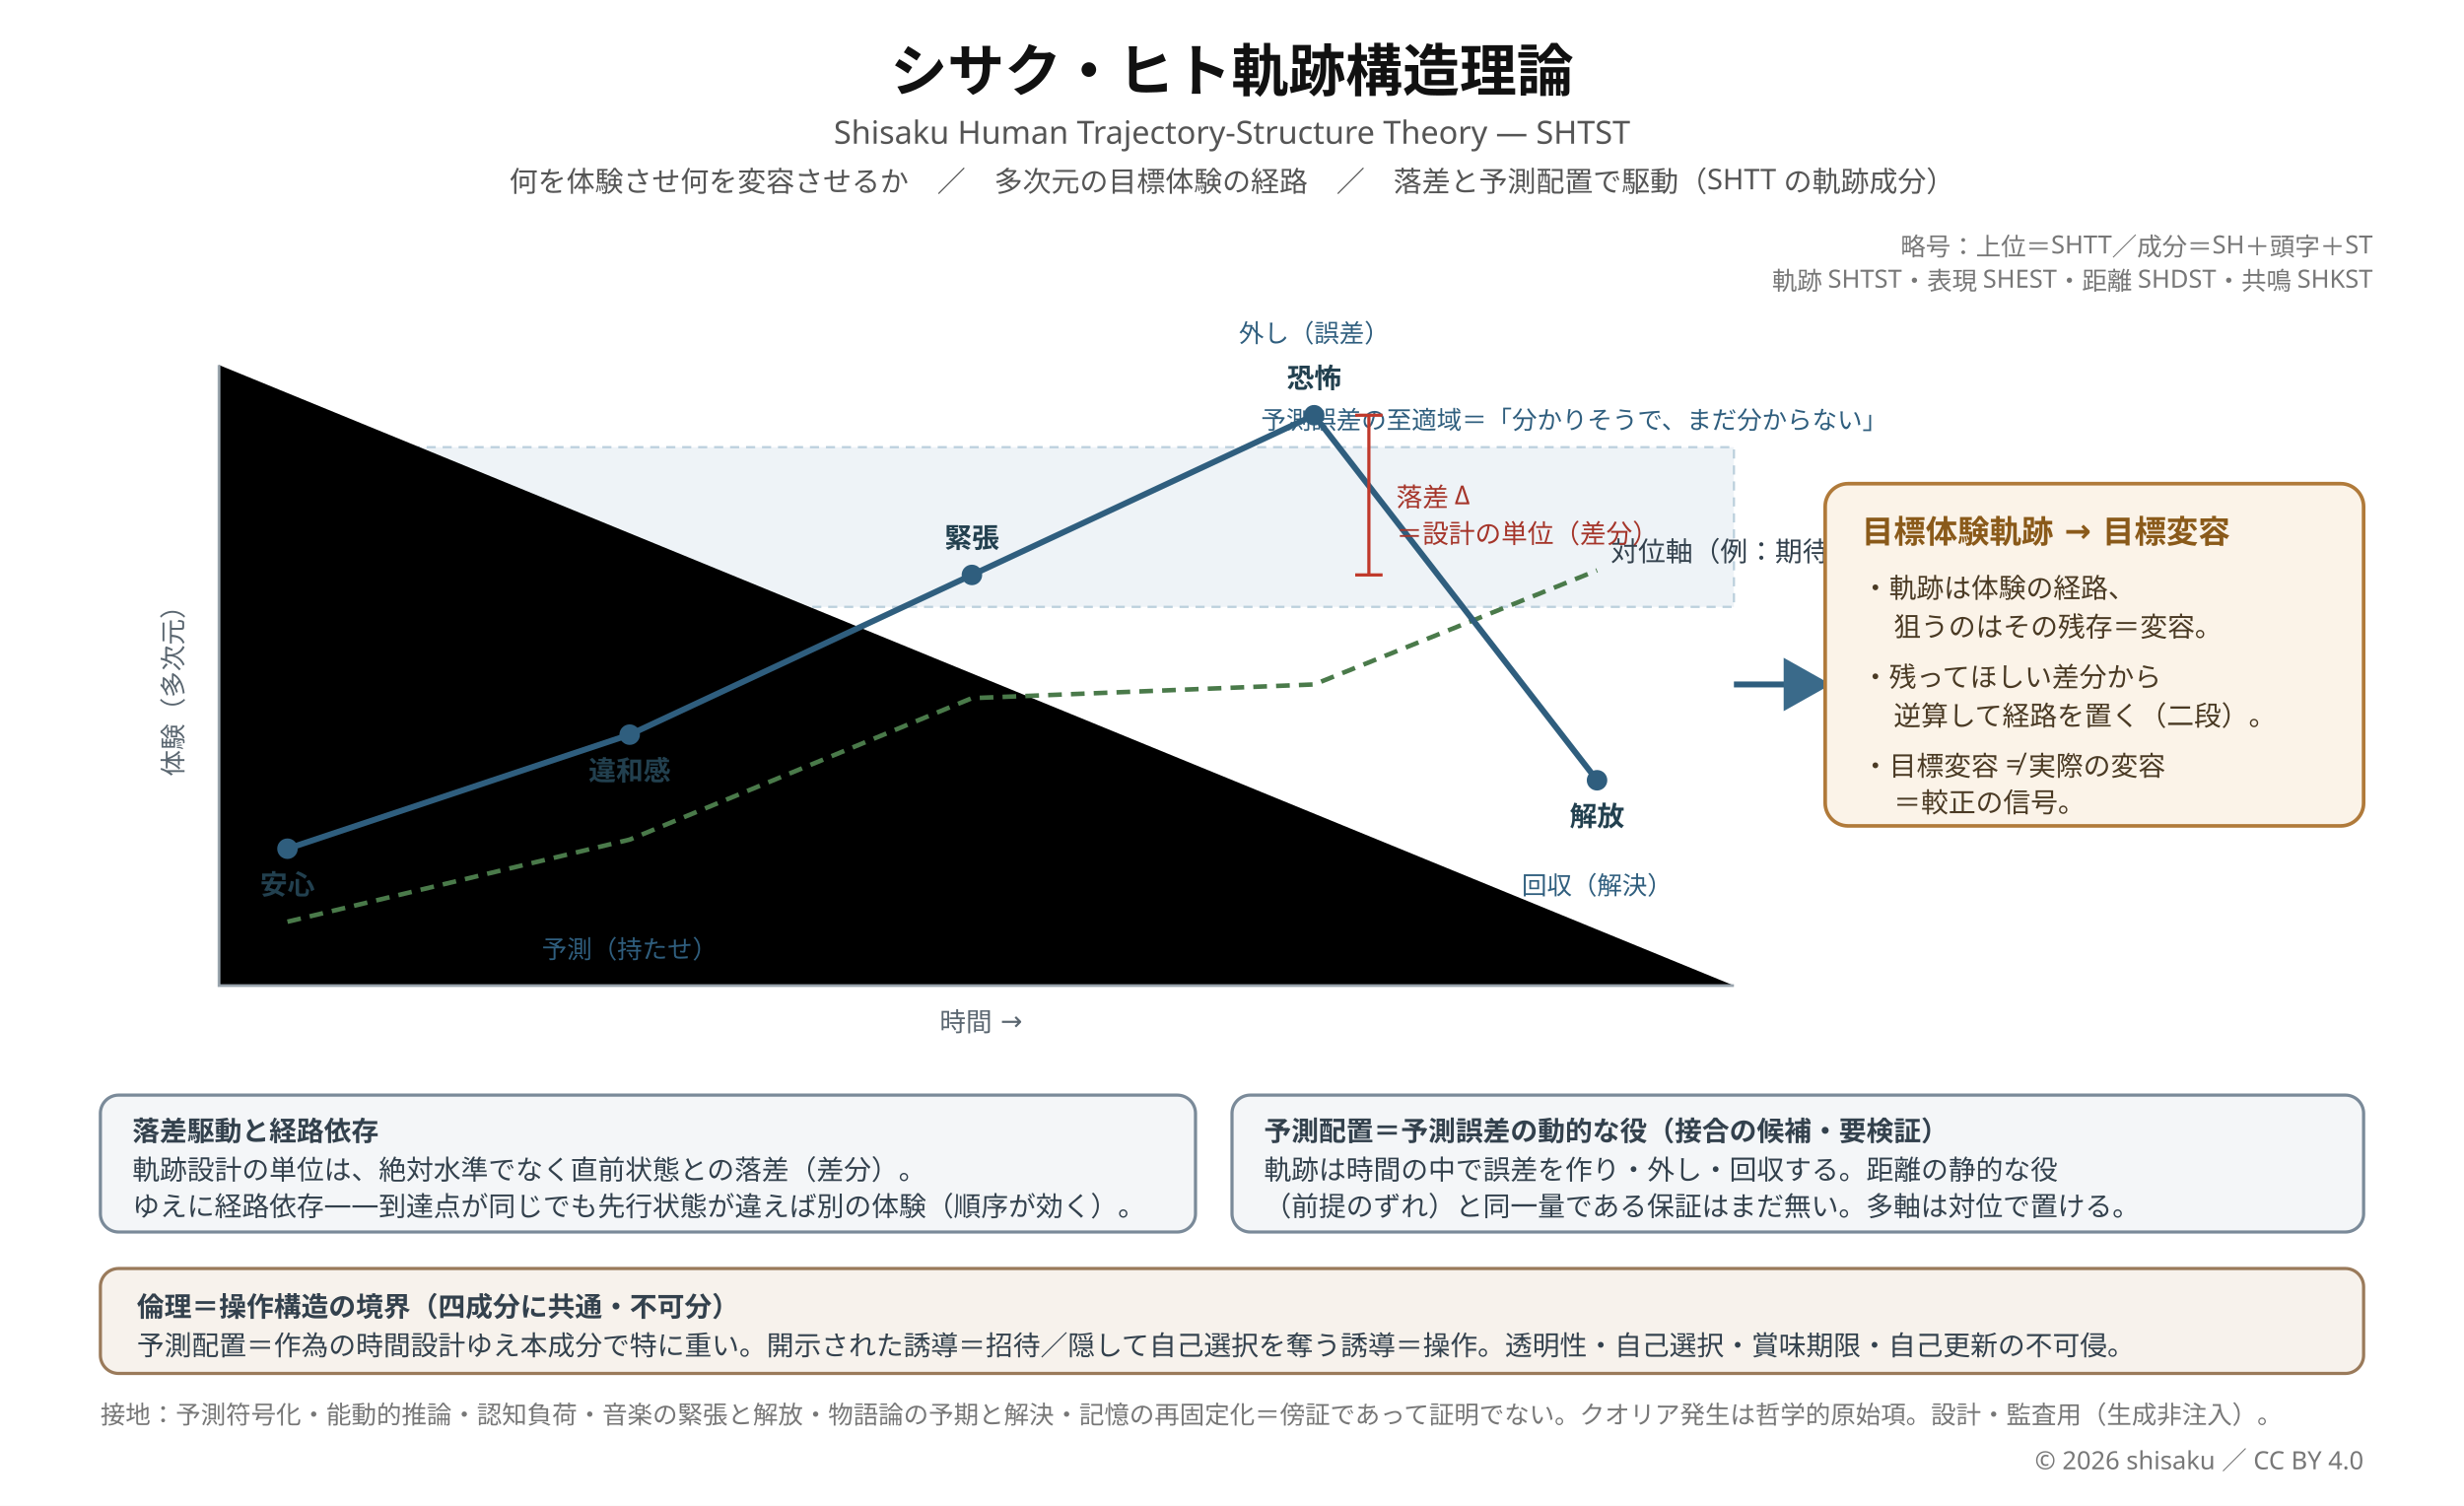
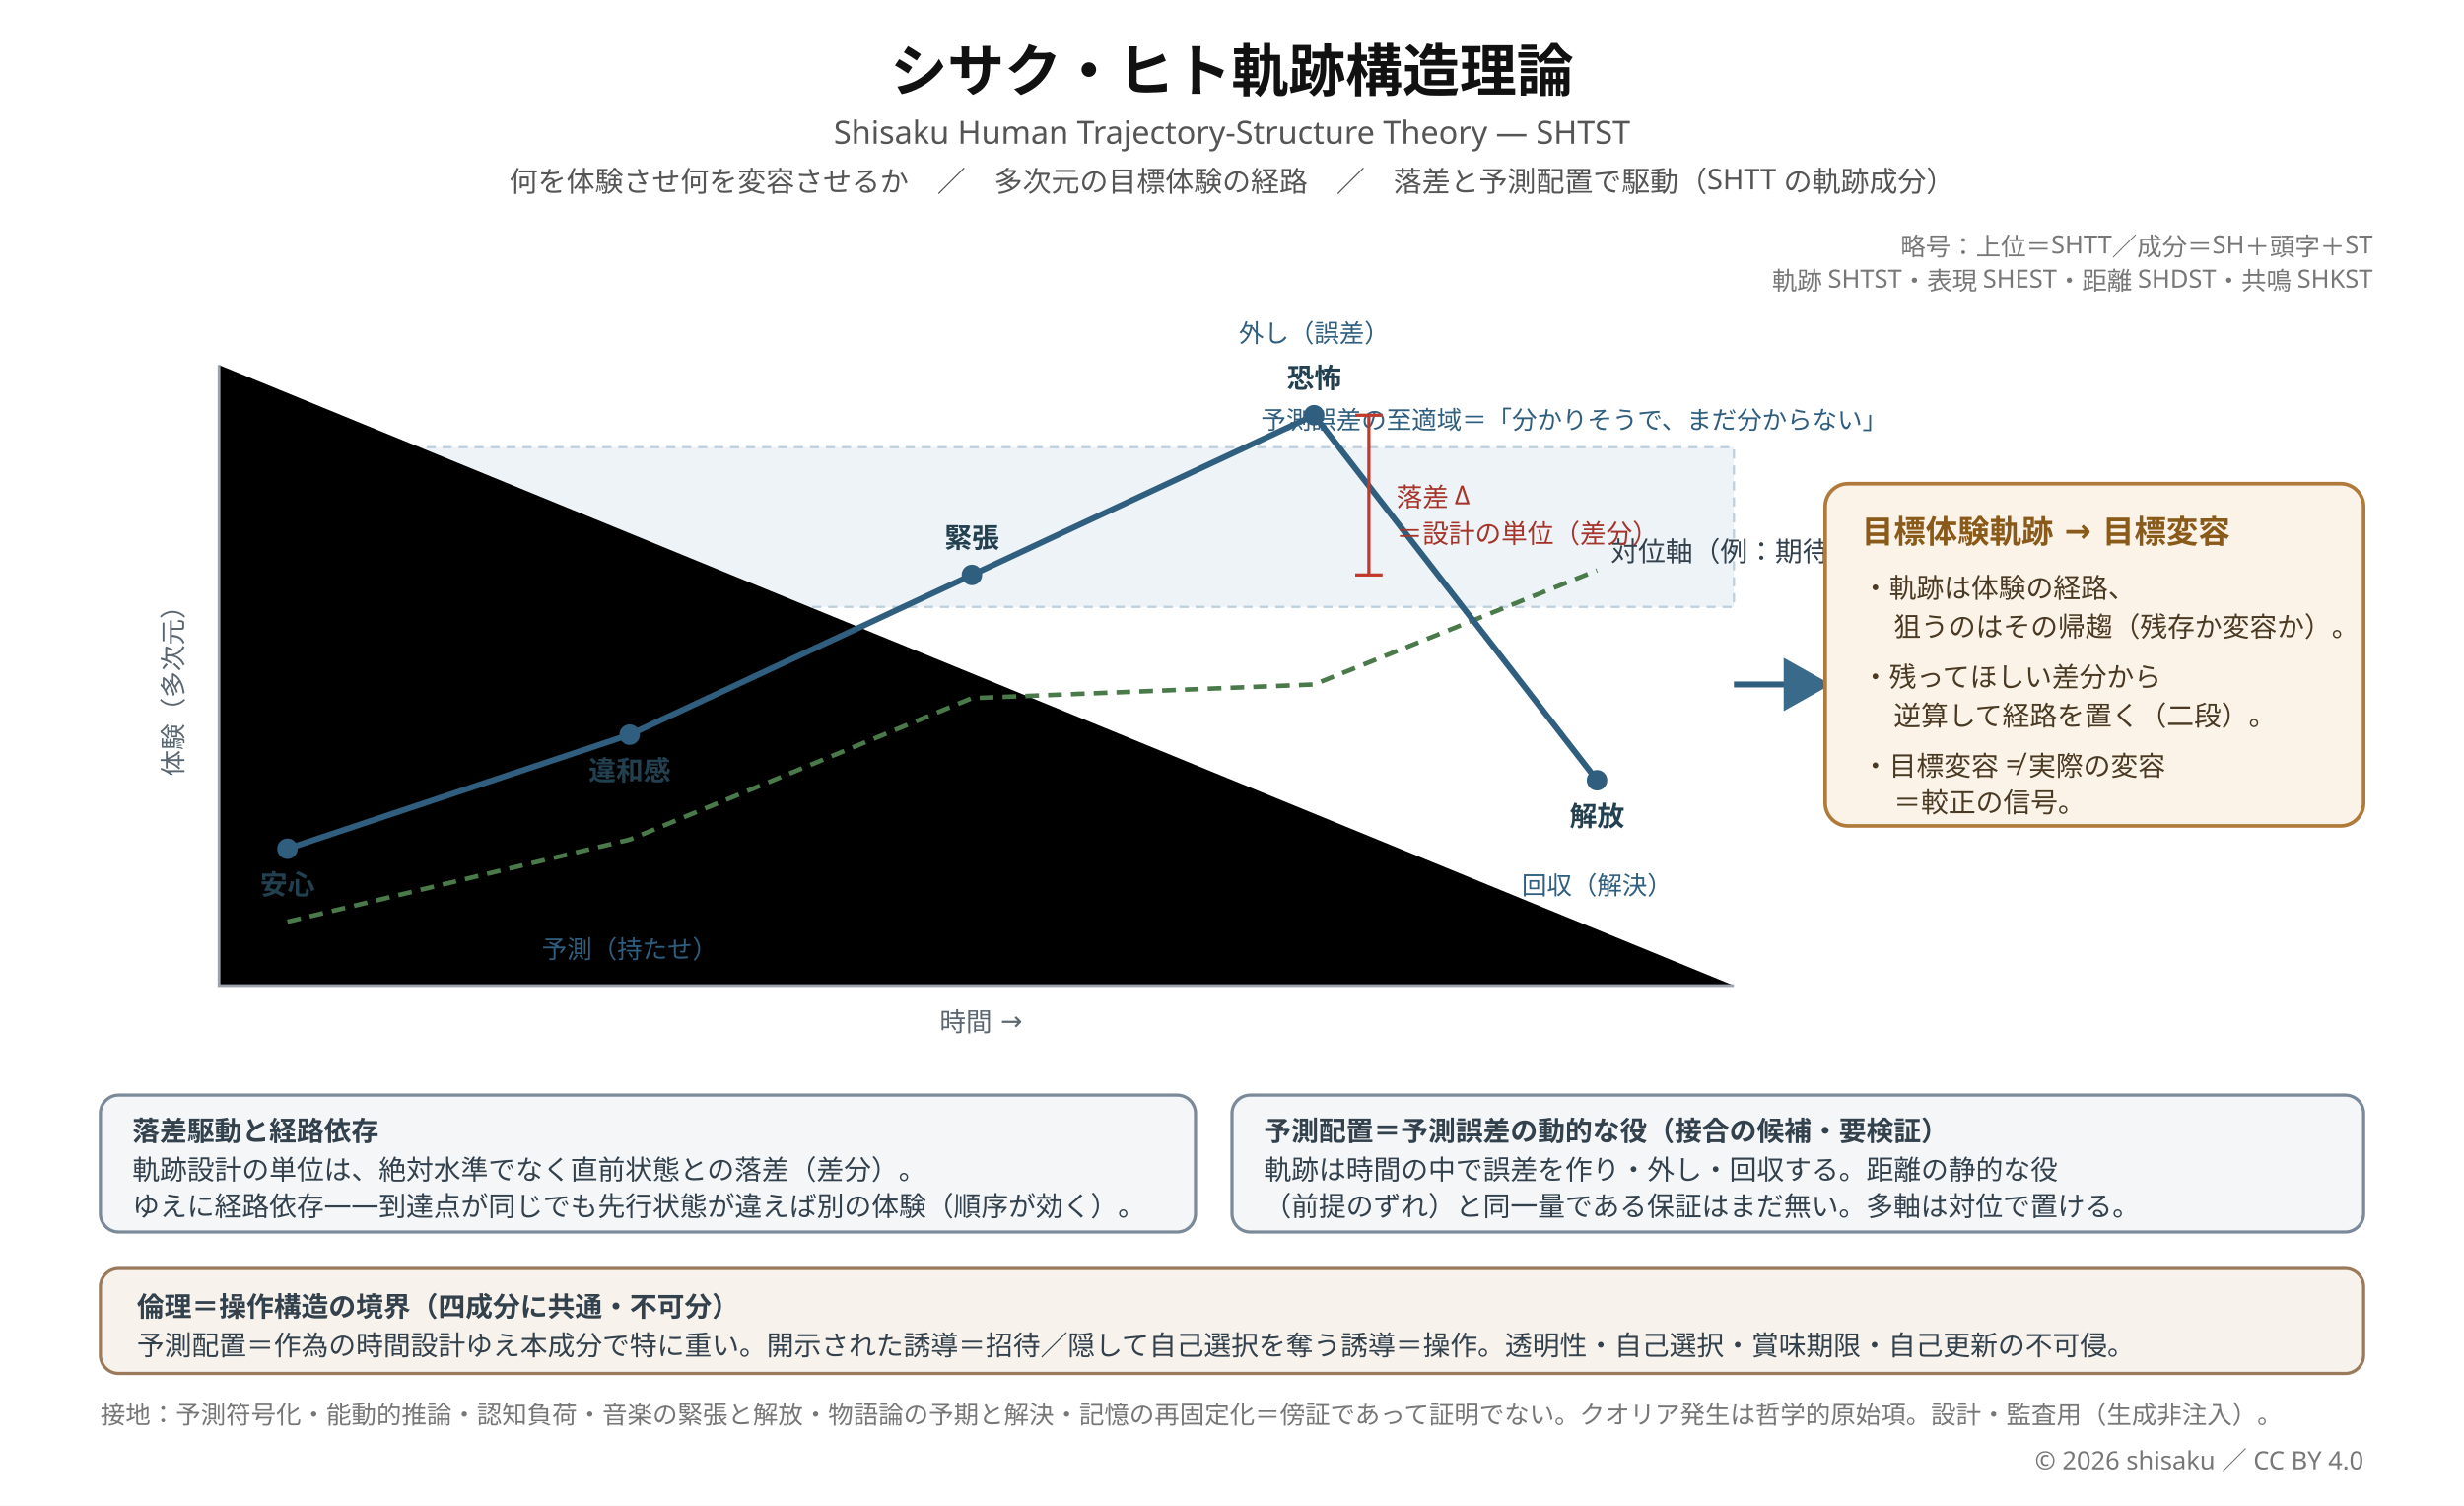
<svg xmlns="http://www.w3.org/2000/svg" viewBox="0 0 1080 660" font-family="'Hiragino Sans','Noto Sans JP','Yu Gothic',sans-serif">
  <defs>
    <marker id="arrow" markerWidth="9" markerHeight="9" refX="7" refY="4.5" orient="auto">
      <path d="M0,0 L8,4.5 L0,9 Z" fill="#444" />
    </marker>
    <marker id="arrowTraj" markerWidth="9" markerHeight="9" refX="7" refY="4.5" orient="auto">
      <path d="M0,0 L8,4.5 L0,9 Z" fill="#3a6a8a" />
    </marker>
    <marker id="arrowAmber" markerWidth="9" markerHeight="9" refX="7" refY="4.5" orient="auto">
      <path d="M0,0 L8,4.5 L0,9 Z" fill="#c98a2a" />
    </marker>
    <style>
      .bg{fill:#ffffff}
      .title{fill:#111;font-weight:700}
      .sub{fill:#555}
      .foot{fill:#777;font-size:11px}
      .footR{fill:#777;font-size:11px;text-anchor:end}
      .c-traj{stroke:#3a6a8a;fill:#e9f1f7;stroke-width:1.5}
      .c-trans{stroke:#b07a3a;fill:#fbf3e8;stroke-width:1.6}
      .c-prem{stroke:#7a8a99;fill:#f4f6f8;stroke-width:1.4}
      .c-eth{stroke:#9a7a5a;fill:#f7f2ec;stroke-width:1.4}
      .nlbl{fill:#1a2530;font-size:16px;text-anchor:middle;font-weight:700}
      .ann{fill:#33414d;font-size:12px}
      .annC{fill:#33414d;font-size:11.5px;text-anchor:middle}
      .transh{fill:#8a5a1a;font-size:14px;font-weight:700}
      .transb{fill:#4a3a24;font-size:12px}
      .amber{fill:#9a7a3a}
      .axis{stroke:#99a4ad;stroke-width:1.2}
      .axlbl{fill:#5a6670;font-size:11.5px}
      .curveMain{stroke:#2f5e7e;stroke-width:2.6;fill:none}
      .curveCtr{stroke:#4a7a4a;stroke-width:2;fill:none;stroke-dasharray:6 4}
      .pt{fill:#2f5e7e}
      .ptlbl{fill:#22404f;font-size:12px;text-anchor:middle;font-weight:700}
      .gap{stroke:#c0392b;stroke-width:1.4;fill:none}
      .gaplbl{fill:#a5352a;font-size:11.5px}
      .band{fill:#eef3f7;stroke:#bcd0dd;stroke-width:1;stroke-dasharray:4 3}
      .pp{fill:#2f5e7e;font-size:11px;text-anchor:middle}
    </style>
  </defs>
  <rect class="bg" x="0" y="0" width="1080" height="660" />
  <text class="title" x="540" y="40" font-size="25" text-anchor="middle">シサク・ヒト軌跡構造理論</text>
  <text class="sub" x="540" y="63" font-size="14" text-anchor="middle">Shisaku Human Trajectory-Structure Theory — SHTST</text>
  <text class="sub" x="540" y="84" font-size="12.5" text-anchor="middle">何を体験させ何を変容させるか　／　多次元の目標体験の経路　／　落差と予測配置で駆動（SHTT の軌跡成分）</text>
  <text class="footR" x="1040" y="112">略号：上位＝SHTT／成分＝SH＋頭字＋ST</text>
  <text class="footR" x="1040" y="127">軌跡 SHTST・表現 SHEST・距離 SHDST・共鳴 SHKST</text>
  <rect class="band" x="96" y="196" width="664" height="70" />
  <text class="pp" x="690" y="188" text-anchor="end" fill="#7a8894">予測誤差の至適域＝「分かりそうで、まだ分からない」</text>
  <path class="axis" d="M96,160 L96,432 L760,432" />
  <text class="axlbl" x="430" y="452" text-anchor="middle">時間 →</text>
  <text class="axlbl" x="80" y="300" text-anchor="middle" transform="rotate(-90 80,300)">体験（多次元）</text>
  <polyline class="curveCtr" points="126,404 276,368 426,306 576,300 700,250" />
  <text class="ann" x="706" y="246" font-size="11" fill="#4a7a4a">対位軸（例：期待）</text>
  <polyline class="curveMain" points="126,372 276,322 426,252 576,182 700,342" />
  <circle class="pt" cx="126" cy="372" r="4.5" />
  <circle class="pt" cx="276" cy="322" r="4.5" />
  <circle class="pt" cx="426" cy="252" r="4.5" />
  <circle class="pt" cx="576" cy="182" r="4.5" />
  <circle class="pt" cx="700" cy="342" r="4.5" />
  <text class="ptlbl" x="126" y="392">安心</text>
  <text class="ptlbl" x="276" y="342">違和感</text>
  <text class="ptlbl" x="426" y="240">緊張</text>
  <text class="ptlbl" x="576" y="170">恐怖</text>
  <text class="ptlbl" x="700" y="362">解放</text>
  <path class="gap" d="M600,252 L600,182" />
  <path class="gap" d="M594,252 L606,252" />
  <path class="gap" d="M594,182 L606,182" />
  <text class="gaplbl" x="612" y="222">落差 Δ</text>
  <text class="gaplbl" x="612" y="238" font-size="10.5">＝設計の単位（差分）</text>
  <text class="pp" x="276" y="420">予測（持たせ）</text>
  <text class="pp" x="576" y="150">外し（誤差）</text>
  <text class="pp" x="700" y="392">回収（解決）</text>
  <path class="curveMain" stroke-dasharray="1 0" d="M760,300 L800,300" marker-end="url(#arrowTraj)" />
  <rect class="c-trans" x="800" y="212" width="236" height="150" rx="10" />
  <text class="transh" x="816" y="238">目標体験軌跡 → 目標変容</text>
  <text class="transb" x="816" y="262">・軌跡は体験の経路、</text>
-   <text class="transb" x="830" y="279">　狙うのはその残存＝変容。</text>
+   <text class="transb" x="830" y="279">　狙うのはその帰趨（残存か変容か）。</text>
  <text class="transb" x="816" y="301">・残ってほしい差分から</text>
  <text class="transb" x="830" y="318">　逆算して経路を置く（二段）。</text>
  <text class="transb" x="816" y="340" fill="#7a5a2a">・目標変容 ≠ 実際の変容</text>
  <text class="transb" x="830" y="356" fill="#7a5a2a">　＝較正の信号。</text>
  <rect class="c-prem" x="44" y="480" width="480" height="60" rx="8" />
  <text class="ann" x="58" y="500" font-weight="700" fill="#2f5e7e">落差駆動と経路依存</text>
  <text class="ann" x="58" y="517" font-size="11.5">軌跡設計の単位は、絶対水準でなく直前状態との落差（差分）。</text>
  <text class="ann" x="58" y="533" font-size="11.5">ゆえに経路依存——到達点が同じでも先行状態が違えば別の体験（順序が効く）。</text>
  <rect class="c-prem" x="540" y="480" width="496" height="60" rx="8" />
  <text class="ann" x="554" y="500" font-weight="700" fill="#2f5e7e">予測配置＝予測誤差の動的な役（接合の候補・要検証）</text>
  <text class="ann" x="554" y="517" font-size="11.5">軌跡は時間の中で誤差を作り・外し・回収する。距離の静的な役</text>
  <text class="ann" x="554" y="533" font-size="11.5">（前提のずれ）と同一量である保証はまだ無い。多軸は対位で置ける。</text>
  <rect class="c-eth" x="44" y="556" width="992" height="46" rx="8" />
  <text class="ann" x="60" y="577" font-size="12.5" font-weight="700" fill="#7a5a3a">倫理＝操作構造の境界（四成分に共通・不可分）</text>
  <text class="ann" x="60" y="594" font-size="11.5">予測配置＝作為の時間設計ゆえ本成分で特に重い。開示された誘導＝招待／隠して自己選択を奪う誘導＝操作。透明性・自己選択・賞味期限・自己更新の不可侵。</text>
  <text class="foot" x="44" y="624">接地：予測符号化・能動的推論・認知負荷・音楽の緊張と解放・物語論の予期と解決・記憶の再固定化＝傍証であって証明でない。クオリア発生は哲学的原始項。設計・監査用（生成非注入）。</text>
  <text class="footR" x="1036" y="644">© 2026 shisaku ／ CC BY 4.0</text>
</svg>
